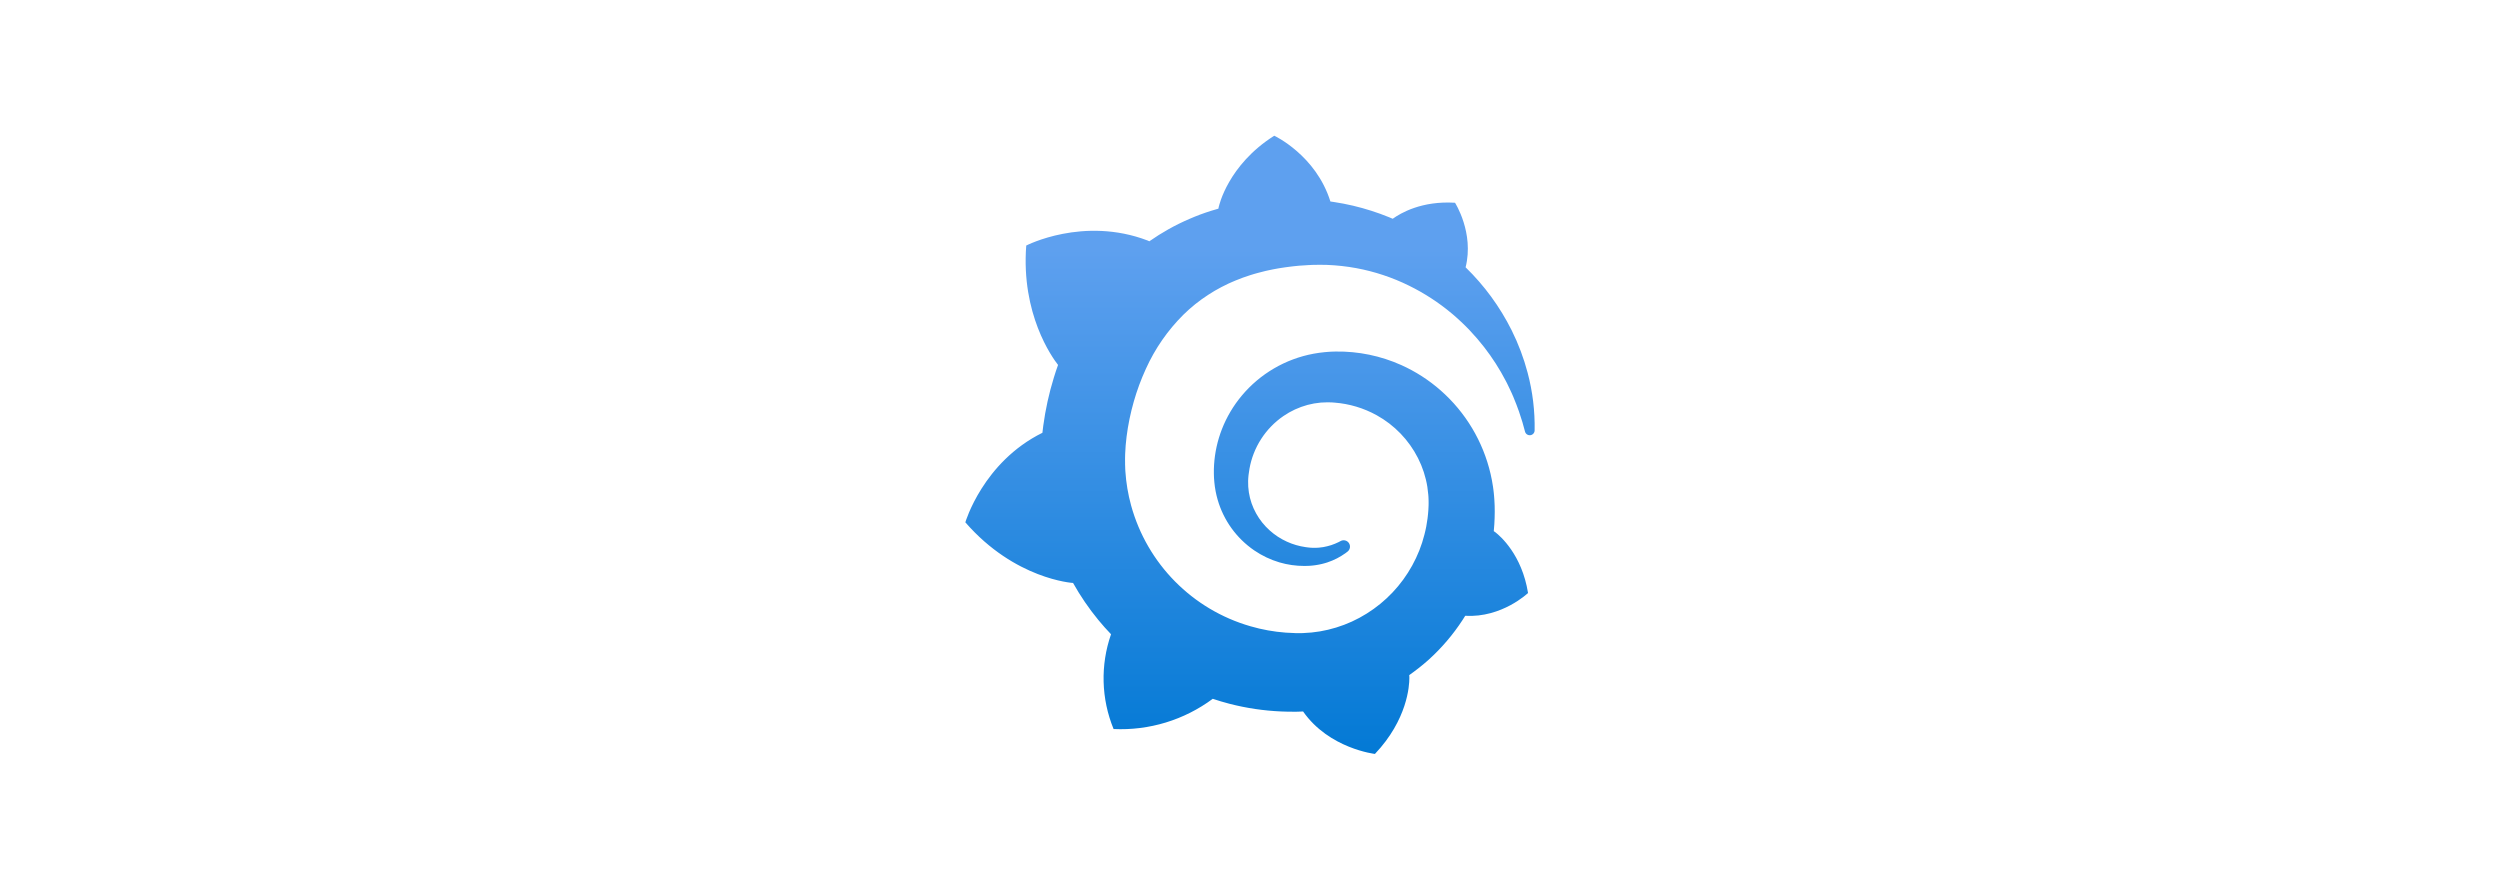
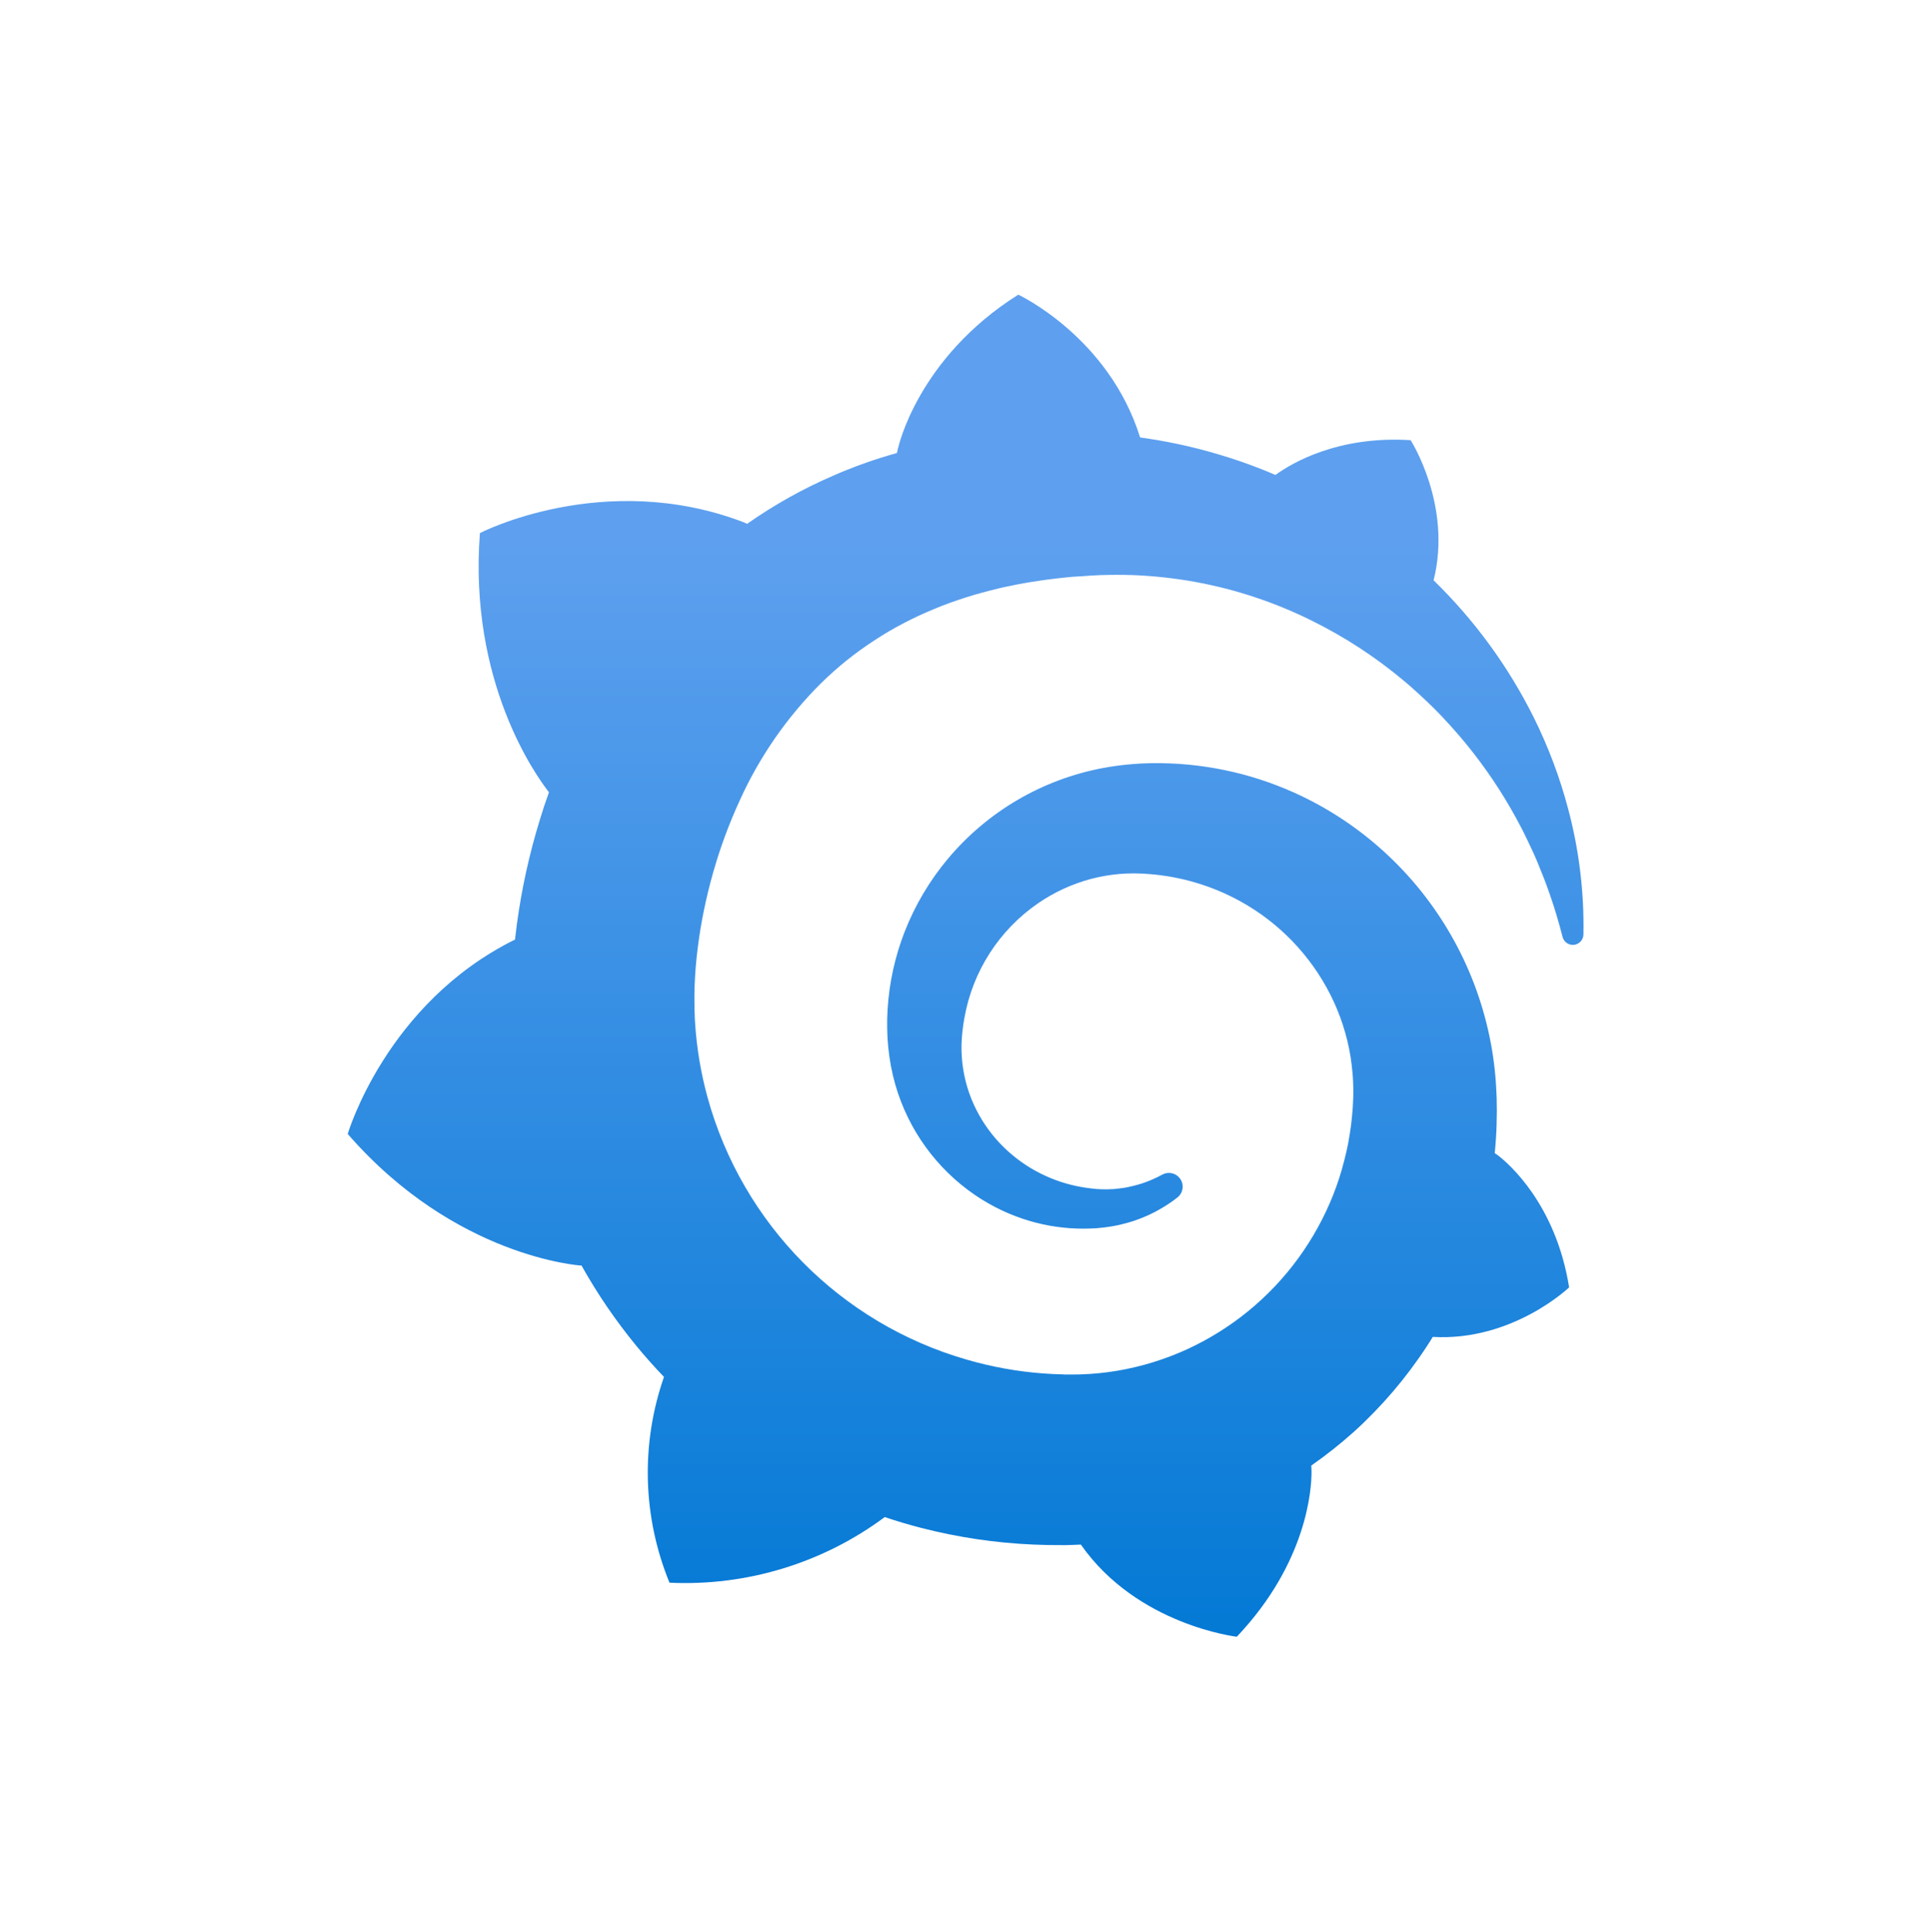
- <svg xmlns="http://www.w3.org/2000/svg" id="e0602f29-cc90-4f14-b27c-9adc34e96a27" data-name="Layer 1" width="815" height="290" viewBox="0 0 815 290">
+ <svg xmlns="http://www.w3.org/2000/svg" width="290" height="290" xml:space="preserve" overflow="hidden">
  <defs>
-     <linearGradient id="adf569ca-e6f5-4256-9d29-4dfccca2cbc8" x1="407.493" y1="43.753" x2="407.493" y2="251.652" gradientUnits="userSpaceOnUse">
-       <stop offset="0.18" stop-color="#5ea0ef" />
-       <stop offset="1" stop-color="#0078d4" />
+     <clipPath id="clip0">
+       <rect x="495" y="215" width="290" height="290" />
+     </clipPath>
+     <linearGradient x1="407.434" y1="43.747" x2="407.434" y2="251.615" gradientUnits="userSpaceOnUse" spreadMethod="pad" id="fill1">
+       <stop offset="0" stop-color="#5EA0EF" />
+       <stop offset="0.18" stop-color="#5EA0EF" />
+       <stop offset="1" stop-color="#0078D4" />
    </linearGradient>
  </defs>
-   <path d="M397.354,67.233s-.071.294-.162.789c-.84.243-1.679.476-2.519.749-1.164.354-2.307.779-3.471,1.194-1.143.445-2.307.89-3.44,1.4a71.354,71.354,0,0,0-6.769,3.329c-2.145,1.2-4.259,2.53-6.313,3.966-.294-.141-.526-.242-.526-.242-20.975-8.014-39.6,1.629-39.6,1.629-1.7,22.31,8.377,36.374,10.371,38.923-.5,1.376-.962,2.773-1.386,4.179a97.31,97.31,0,0,0-3.43,15.612c-.1.769-.193,1.548-.284,2.327-19.376,9.572-25.123,29.191-25.123,29.191,16.179,18.607,35.039,19.76,35.039,19.76.02-.01.03-.03.05-.04a82.61,82.61,0,0,0,8.3,12.151c1.305,1.589,2.681,3.127,4.108,4.614a43.565,43.565,0,0,0,.83,30.9,50.256,50.256,0,0,0,32.327-9.855c1.791.608,3.612,1.144,5.443,1.619a81.652,81.652,0,0,0,16.867,2.51c1.416.06,2.833.091,4.239.081h.688l.445-.011.891-.03.88-.04.02.03c8.479,12.1,23.4,13.811,23.4,13.811,10.614-11.19,11.221-22.29,11.221-24.688h0v-.162c0-.2-.01-.334-.01-.334h0c-.01-.172-.01-.334-.03-.516a68.237,68.237,0,0,0,6.364-5.038A66.132,66.132,0,0,0,476.81,202.1c.294-.445.577-.891.85-1.346,12.01.688,20.479-7.437,20.479-7.437-1.993-12.516-9.126-18.617-10.614-19.77h0a1.829,1.829,0,0,0-.151-.112c-.081-.06-.142-.1-.142-.1h0c-.071-.05-.162-.111-.263-.172.071-.759.142-1.507.182-2.256.091-1.346.121-2.7.132-4.037l-.011-1-.01-.506V165.1c0-.344-.01-.212-.01-.344l-.04-.839-.061-1.134c-.02-.394-.051-.728-.081-1.082s-.061-.7-.1-1.042l-.122-1.043-.141-1.032c-.2-1.376-.466-2.742-.779-4.087a51.83,51.83,0,0,0-16.28-27.228,51.144,51.144,0,0,0-12.85-8.266,50.38,50.38,0,0,0-21.349-4.4l-.88.02-.223.01c-.06,0-.334.01-.3.01l-.364.02-.881.061c-.334.02-.678.051-.971.081-1.214.121-2.418.283-3.612.506a40.046,40.046,0,0,0-23.4,13.669,39.441,39.441,0,0,0-6.465,10.907,38.629,38.629,0,0,0-2.57,11.666c-.061.962-.081,1.923-.061,2.874,0,.233.01.475.02.708l.031.769c.03.466.07.921.111,1.376a31,31,0,0,0,1.072,5.636,30.118,30.118,0,0,0,11.94,16.523,29.315,29.315,0,0,0,8.195,3.895,28.485,28.485,0,0,0,8.145,1.164c.324,0,.648-.011.971-.021.172,0,.344-.02.516-.02l.516-.03c.274-.031.557-.051.83-.081a2.219,2.219,0,0,0,.233-.031l.253-.03c.172-.02.334-.051.506-.071.344-.04.637-.111.941-.162s.607-.121.91-.2c.6-.132,1.174-.314,1.751-.486a22.609,22.609,0,0,0,3.187-1.335,22.95,22.95,0,0,0,2.752-1.68c.243-.172.475-.354.708-.536a2.065,2.065,0,0,0-2.276-3.43c-.213.121-.435.233-.658.344a19.345,19.345,0,0,1-2.388.981,21.16,21.16,0,0,1-2.62.648c-.456.061-.911.131-1.376.172a5.514,5.514,0,0,1-.709.04c-.232.011-.485.031-.7.021s-.445-.01-.678-.01c-.283-.011-.566-.031-.85-.041,0,0-.141,0-.03-.01l-.091-.01-.192-.02c-.132-.011-.253-.021-.385-.041-.253-.03-.506-.061-.759-.1a22.163,22.163,0,0,1-6.081-1.781A21.86,21.86,0,0,1,413.9,172.9a21.3,21.3,0,0,1-4.391-5.5,20.644,20.644,0,0,1-2.378-6.88,20.93,20.93,0,0,1-.243-3.724c.02-.344.031-.678.051-1.022,0,.092.01-.05.01-.06l.01-.122.02-.253c.01-.172.031-.333.051-.505.071-.668.172-1.346.293-2a26.467,26.467,0,0,1,11.069-17.2,25.98,25.98,0,0,1,3.764-2.145,26.512,26.512,0,0,1,4.1-1.488,25.811,25.811,0,0,1,4.32-.759c.729-.06,1.467-.091,2.206-.091.192,0,.344.01.5.01l.6.021.374.01c.152,0,0,0,.071.01l.152.01.6.041a33.758,33.758,0,0,1,13.73,4.118,33.064,33.064,0,0,1,13.457,13.962,31.92,31.92,0,0,1,3.055,9.4c.122.819.223,1.649.294,2.479l.05.627.031.627c.01.213.01.415.02.628s.01.435.01.587v.536l-.01.607c-.02.405-.051,1.062-.071,1.467-.071.9-.142,1.811-.263,2.712s-.263,1.78-.425,2.671c-.182.88-.364,1.76-.6,2.63a41.709,41.709,0,0,1-1.659,5.14,43.222,43.222,0,0,1-5.231,9.491,42.787,42.787,0,0,1-16.756,13.7,42.145,42.145,0,0,1-10.421,3.2,40.794,40.794,0,0,1-5.444.546l-.333.011h-.294l-.587.01h-1.345c.253,0-.041,0-.031-.01l-.182-.011c-.981-.02-1.953-.07-2.924-.141a55.926,55.926,0,0,1-11.484-2.074,56.612,56.612,0,0,1-38.924-39.379,55.882,55.882,0,0,1-1.872-11.161l-.04-.708-.01-.172v-.152l-.01-.313-.02-.618-.011-.151v-.648l-.01-.88v-.577c0-.455.021-.921.031-1.376.07-1.862.222-3.774.465-5.686s.557-3.835.951-5.747.86-3.794,1.386-5.646a74.805,74.805,0,0,1,3.956-10.715,59.3,59.3,0,0,1,12.233-17.646,51.293,51.293,0,0,1,3.855-3.43c1.336-1.072,2.722-2.064,4.148-2.995a49.093,49.093,0,0,1,4.392-2.58c.748-.4,1.517-.759,2.286-1.133.385-.172.779-.344,1.164-.516s.779-.344,1.173-.5c1.569-.667,3.188-1.224,4.807-1.75.414-.121.819-.253,1.224-.374s.829-.223,1.234-.344c.82-.233,1.66-.425,2.489-.638.415-.111.84-.182,1.255-.273s.84-.182,1.265-.263.849-.152,1.264-.233l.638-.111.637-.1c.425-.061.85-.132,1.275-.193.476-.081.961-.121,1.437-.192.394-.05,1.032-.121,1.426-.172l.9-.091.6-.061.3-.03.355-.02,1.446-.091.719-.051s.263-.01.03-.01l.152-.01.3-.01,1.235-.061c1.639-.05,3.268-.05,4.877,0a67.627,67.627,0,0,1,9.47,1.052,66.162,66.162,0,0,1,17.2,5.717,69.3,69.3,0,0,1,14.043,9.157c.253.212.506.435.759.647s.5.435.739.658c.5.435.971.89,1.447,1.325s.931.9,1.4,1.346c.445.455.9.9,1.336,1.366,1.73,1.831,3.339,3.693,4.785,5.565a72.415,72.415,0,0,1,7.073,11.059c.121.223.233.445.344.668s.223.445.324.667c.212.436.435.871.627,1.306s.405.86.6,1.285.364.85.546,1.254c.688,1.67,1.316,3.248,1.832,4.756.85,2.418,1.467,4.6,1.952,6.5a1.593,1.593,0,0,0,3.137-.355,68.272,68.272,0,0,0-2.266-18.758,72.4,72.4,0,0,0-5.221-13.892,76.01,76.01,0,0,0-15.015-20.54c2.833-11.271-3.451-21.045-3.451-21.045-10.846-.678-17.747,3.369-20.306,5.221-.425-.182-.86-.365-1.295-.547-1.852-.748-3.744-1.447-5.7-2.064s-3.946-1.184-5.98-1.659-4.118-.88-6.232-1.2c-.375-.051-.739-.1-1.113-.162-4.715-15.116-18.3-21.44-18.3-21.44-15.156,9.561-18.04,23.008-18.04,23.008" fill="url(#adf569ca-e6f5-4256-9d29-4dfccca2cbc8)" />
+   <g clip-path="url(#clip0)" transform="translate(-495 -215)">
+     <path d="M397.296 67.223C397.296 67.223 397.225 67.517 397.134 68.012 396.294 68.255 395.455 68.488 394.616 68.761 393.452 69.115 392.309 69.54 391.145 69.955 390.002 70.4 388.838 70.845 387.706 71.355 385.392 72.344 383.133 73.455 380.938 74.683 378.793 75.883 376.679 77.213 374.625 78.649 374.332 78.508 374.1 78.407 374.1 78.407 353.128 70.394 334.505 80.035 334.505 80.035 332.806 102.342 342.881 116.404 344.875 118.953 344.375 120.328 343.913 121.725 343.489 123.131 341.92 128.231 340.773 133.452 340.06 138.741 339.96 139.51 339.867 140.289 339.776 141.067 320.402 150.638 314.656 170.254 314.656 170.254 330.833 188.859 349.69 190.011 349.69 190.011 349.71 190.001 349.72 189.981 349.74 189.971 352.139 194.26 354.917 198.326 358.039 202.121 359.344 203.709 360.72 205.247 362.146 206.734 358.637 216.788 358.932 227.779 362.976 237.629 374.565 238.175 385.985 234.693 395.298 227.776 397.089 228.384 398.91 228.92 400.741 229.395 406.259 230.817 411.912 231.659 417.605 231.904 419.021 231.964 420.438 231.995 421.844 231.985L422.531 231.985 422.976 231.974 423.867 231.944 424.747 231.904 424.767 231.934C433.245 244.032 448.164 245.743 448.164 245.743 458.776 234.555 459.383 223.456 459.383 221.059L459.383 221.059 459.383 220.897C459.383 220.697 459.373 220.563 459.373 220.563L459.373 220.563C459.363 220.391 459.363 220.229 459.343 220.047 461.562 218.496 463.687 216.814 465.706 215.01 469.926 211.19 473.635 206.841 476.741 202.071 477.035 201.626 477.318 201.18 477.591 200.725 489.599 201.413 498.067 193.289 498.067 193.289 496.074 180.775 488.942 174.675 487.454 173.522L487.454 173.522C487.406 173.482 487.355 173.444 487.303 173.41 487.222 173.35 487.161 173.31 487.161 173.31L487.161 173.31C487.09 173.26 486.999 173.199 486.898 173.138 486.969 172.379 487.04 171.631 487.08 170.882 487.171 169.536 487.201 168.183 487.212 166.846L487.201 165.846 487.191 165.34 487.191 165.076C487.191 164.732 487.181 164.864 487.181 164.732L487.141 163.893 487.08 162.759C487.06 162.365 487.029 162.031 486.999 161.677 486.969 161.324 486.938 160.978 486.899 160.636L486.777 159.593 486.636 158.561C486.436 157.185 486.17 155.819 485.857 154.475 483.41 143.922 477.718 134.401 469.58 127.25 465.735 123.868 461.404 121.082 456.732 118.986 450.023 115.979 442.737 114.477 435.386 114.586L434.506 114.606 434.283 114.616C434.223 114.616 433.949 114.626 433.983 114.626L433.619 114.646 432.738 114.707C432.404 114.727 432.06 114.758 431.767 114.788 430.553 114.909 429.35 115.071 428.156 115.294 419.006 116.992 410.733 121.825 404.759 128.961 402.03 132.224 399.848 135.907 398.295 139.867 396.839 143.598 395.972 147.533 395.725 151.531 395.664 152.493 395.644 153.454 395.664 154.405 395.664 154.637 395.674 154.879 395.684 155.112L395.715 155.881C395.745 156.347 395.785 156.802 395.826 157.257 396.009 159.165 396.368 161.051 396.898 162.892 398.836 169.619 403.058 175.461 408.837 179.413 411.349 181.128 414.113 182.442 417.03 183.307 419.674 184.087 422.418 184.479 425.174 184.471 425.498 184.471 425.822 184.46 426.145 184.45 426.317 184.45 426.489 184.43 426.661 184.43L427.177 184.4C427.451 184.369 427.734 184.349 428.007 184.319 428.085 184.313 428.163 184.303 428.24 184.288L428.493 184.258C428.665 184.238 428.827 184.207 428.999 184.187 429.343 184.147 429.635 184.076 429.939 184.025 430.243 183.974 430.546 183.904 430.849 183.825 431.449 183.693 432.023 183.511 432.6 183.339 433.695 182.976 434.76 182.53 435.787 182.005 436.742 181.51 437.661 180.948 438.538 180.325 438.781 180.153 439.013 179.971 439.246 179.789 440.142 179.083 440.297 177.785 439.591 176.889 438.966 176.094 437.856 175.87 436.97 176.359 436.757 176.48 436.535 176.592 436.313 176.703 435.539 177.083 434.742 177.411 433.925 177.684 433.066 177.956 432.191 178.172 431.305 178.332 430.849 178.393 430.394 178.463 429.929 178.504 429.694 178.533 429.457 178.546 429.221 178.544 428.989 178.555 428.736 178.575 428.521 178.565 428.306 178.555 428.076 178.555 427.843 178.555 427.56 178.544 427.277 178.524 426.993 178.514 426.993 178.514 426.852 178.514 426.963 178.504L426.872 178.494 426.68 178.474C426.548 178.463 426.427 178.453 426.295 178.433 426.042 178.403 425.789 178.372 425.536 178.333 423.435 178.034 421.387 177.434 419.456 176.552 417.406 175.623 415.511 174.383 413.84 172.875 412.082 171.298 410.598 169.439 409.449 167.376 408.256 165.242 407.451 162.912 407.072 160.497 406.88 159.265 406.799 158.019 406.829 156.773 406.849 156.429 406.86 156.095 406.88 155.751 406.88 155.843 406.89 155.701 406.89 155.691L406.9 155.569 406.92 155.316C406.93 155.144 406.951 154.983 406.971 154.811 407.042 154.144 407.143 153.466 407.264 152.812 408.499 145.828 412.486 139.632 418.331 135.614 419.524 134.796 420.783 134.078 422.095 133.47 423.418 132.862 424.789 132.364 426.194 131.982 427.61 131.607 429.055 131.353 430.513 131.223 431.242 131.163 431.98 131.132 432.719 131.132 432.911 131.132 433.063 131.142 433.219 131.142L433.819 131.163 434.193 131.173C434.345 131.173 434.193 131.173 434.264 131.183L434.416 131.193 435.016 131.234C439.834 131.608 444.515 133.012 448.744 135.351 454.523 138.555 459.21 143.418 462.199 149.311 463.699 152.267 464.729 155.437 465.253 158.71 465.375 159.529 465.476 160.359 465.547 161.189L465.597 161.815 465.628 162.442C465.638 162.655 465.638 162.857 465.648 163.07 465.658 163.283 465.658 163.505 465.658 163.657L465.658 164.193 465.648 164.8C465.628 165.205 465.597 165.862 465.577 166.267 465.506 167.167 465.435 168.078 465.314 168.978 465.193 169.879 465.051 170.758 464.889 171.649 464.707 172.529 464.525 173.409 464.289 174.279 463.848 176.026 463.294 177.742 462.631 179.418 461.292 182.788 459.535 185.976 457.4 188.908 453.082 194.834 447.313 199.551 440.647 202.606 437.327 204.119 433.824 205.194 430.227 205.805 428.427 206.109 426.609 206.291 424.784 206.351L424.451 206.362 424.157 206.362 423.57 206.372 422.226 206.372C422.479 206.372 422.185 206.372 422.195 206.362L422.013 206.351C421.032 206.331 420.06 206.281 419.089 206.21 415.2 205.921 411.351 205.226 407.607 204.136 388.663 198.684 373.92 183.769 368.688 164.763 367.688 161.116 367.061 157.377 366.817 153.604L366.777 152.896 366.767 152.724 366.767 152.572 366.757 152.259 366.737 151.641 366.726 151.49 366.726 150.842 366.716 149.962 366.716 149.385C366.716 148.93 366.737 148.464 366.747 148.009 366.817 146.148 366.969 144.236 367.212 142.324 367.455 140.413 367.768 138.49 368.162 136.578 368.556 134.666 369.022 132.785 369.548 130.933 370.592 127.266 371.914 123.685 373.504 120.22 376.473 113.643 380.618 107.664 385.735 102.576 386.961 101.369 388.248 100.224 389.589 99.147 390.925 98.075 392.311 97.083 393.737 96.152 395.155 95.217 396.621 94.356 398.128 93.572 398.876 93.172 399.645 92.814 400.414 92.44 400.799 92.268 401.193 92.096 401.578 91.924 401.962 91.752 402.356 91.58 402.75 91.424 404.319 90.757 405.938 90.2 407.557 89.674 407.971 89.553 408.376 89.421 408.781 89.3 409.185 89.179 409.609 89.077 410.014 88.956 410.834 88.723 411.674 88.531 412.503 88.318 412.918 88.207 413.343 88.136 413.758 88.045 414.173 87.954 414.598 87.863 415.023 87.782 415.448 87.701 415.871 87.63 416.286 87.549L416.924 87.438 417.561 87.338C417.986 87.277 418.411 87.206 418.836 87.145 419.312 87.064 419.797 87.024 420.273 86.953 420.667 86.903 421.305 86.832 421.699 86.781L422.599 86.69 423.198 86.629 423.498 86.599 423.853 86.579 425.299 86.488 426.018 86.437C426.018 86.437 426.281 86.427 426.048 86.427L426.2 86.417 426.5 86.407 427.735 86.346C429.374 86.296 431.002 86.296 432.611 86.346 435.788 86.474 438.952 86.826 442.08 87.398 448.047 88.506 453.834 90.429 459.277 93.115 464.311 95.587 469.026 98.661 473.318 102.27 473.571 102.482 473.824 102.705 474.077 102.917 474.33 103.129 474.577 103.352 474.816 103.575 475.316 104.01 475.787 104.465 476.263 104.9 476.739 105.335 477.194 105.8 477.662 106.246 478.107 106.7 478.562 107.145 478.998 107.611 480.728 109.442 482.337 111.304 483.783 113.176 486.47 116.64 488.837 120.341 490.855 124.233 490.976 124.456 491.088 124.678 491.199 124.901 491.31 125.124 491.422 125.346 491.522 125.568 491.734 126.004 491.957 126.439 492.149 126.874 492.341 127.308 492.554 127.733 492.749 128.158 492.944 128.583 493.113 129.008 493.295 129.412 493.983 131.082 494.611 132.66 495.127 134.167 495.977 136.585 496.594 138.767 497.079 140.667 497.294 141.519 498.16 142.036 499.013 141.82 499.708 141.645 500.199 141.027 500.215 140.312 500.333 133.985 499.57 127.673 497.95 121.556 496.69 116.76 494.941 112.105 492.729 107.666 488.914 100.026 483.839 93.083 477.716 87.129 480.549 75.86 474.266 66.087 474.266 66.087 463.422 65.409 456.522 69.456 453.963 71.308 453.538 71.126 453.103 70.943 452.668 70.761 450.816 70.013 448.925 69.314 446.969 68.697 445.013 68.08 443.024 67.513 440.99 67.038 438.956 66.563 436.872 66.158 434.759 65.838 434.384 65.787 434.02 65.738 433.646 65.676 428.932 50.563 415.349 44.24 415.349 44.24 400.195 53.799 397.311 67.244 397.311 67.244" fill="url(#fill1)" transform="matrix(1 0 0 1.00015 232.559 215)" />
+   </g>
</svg>
